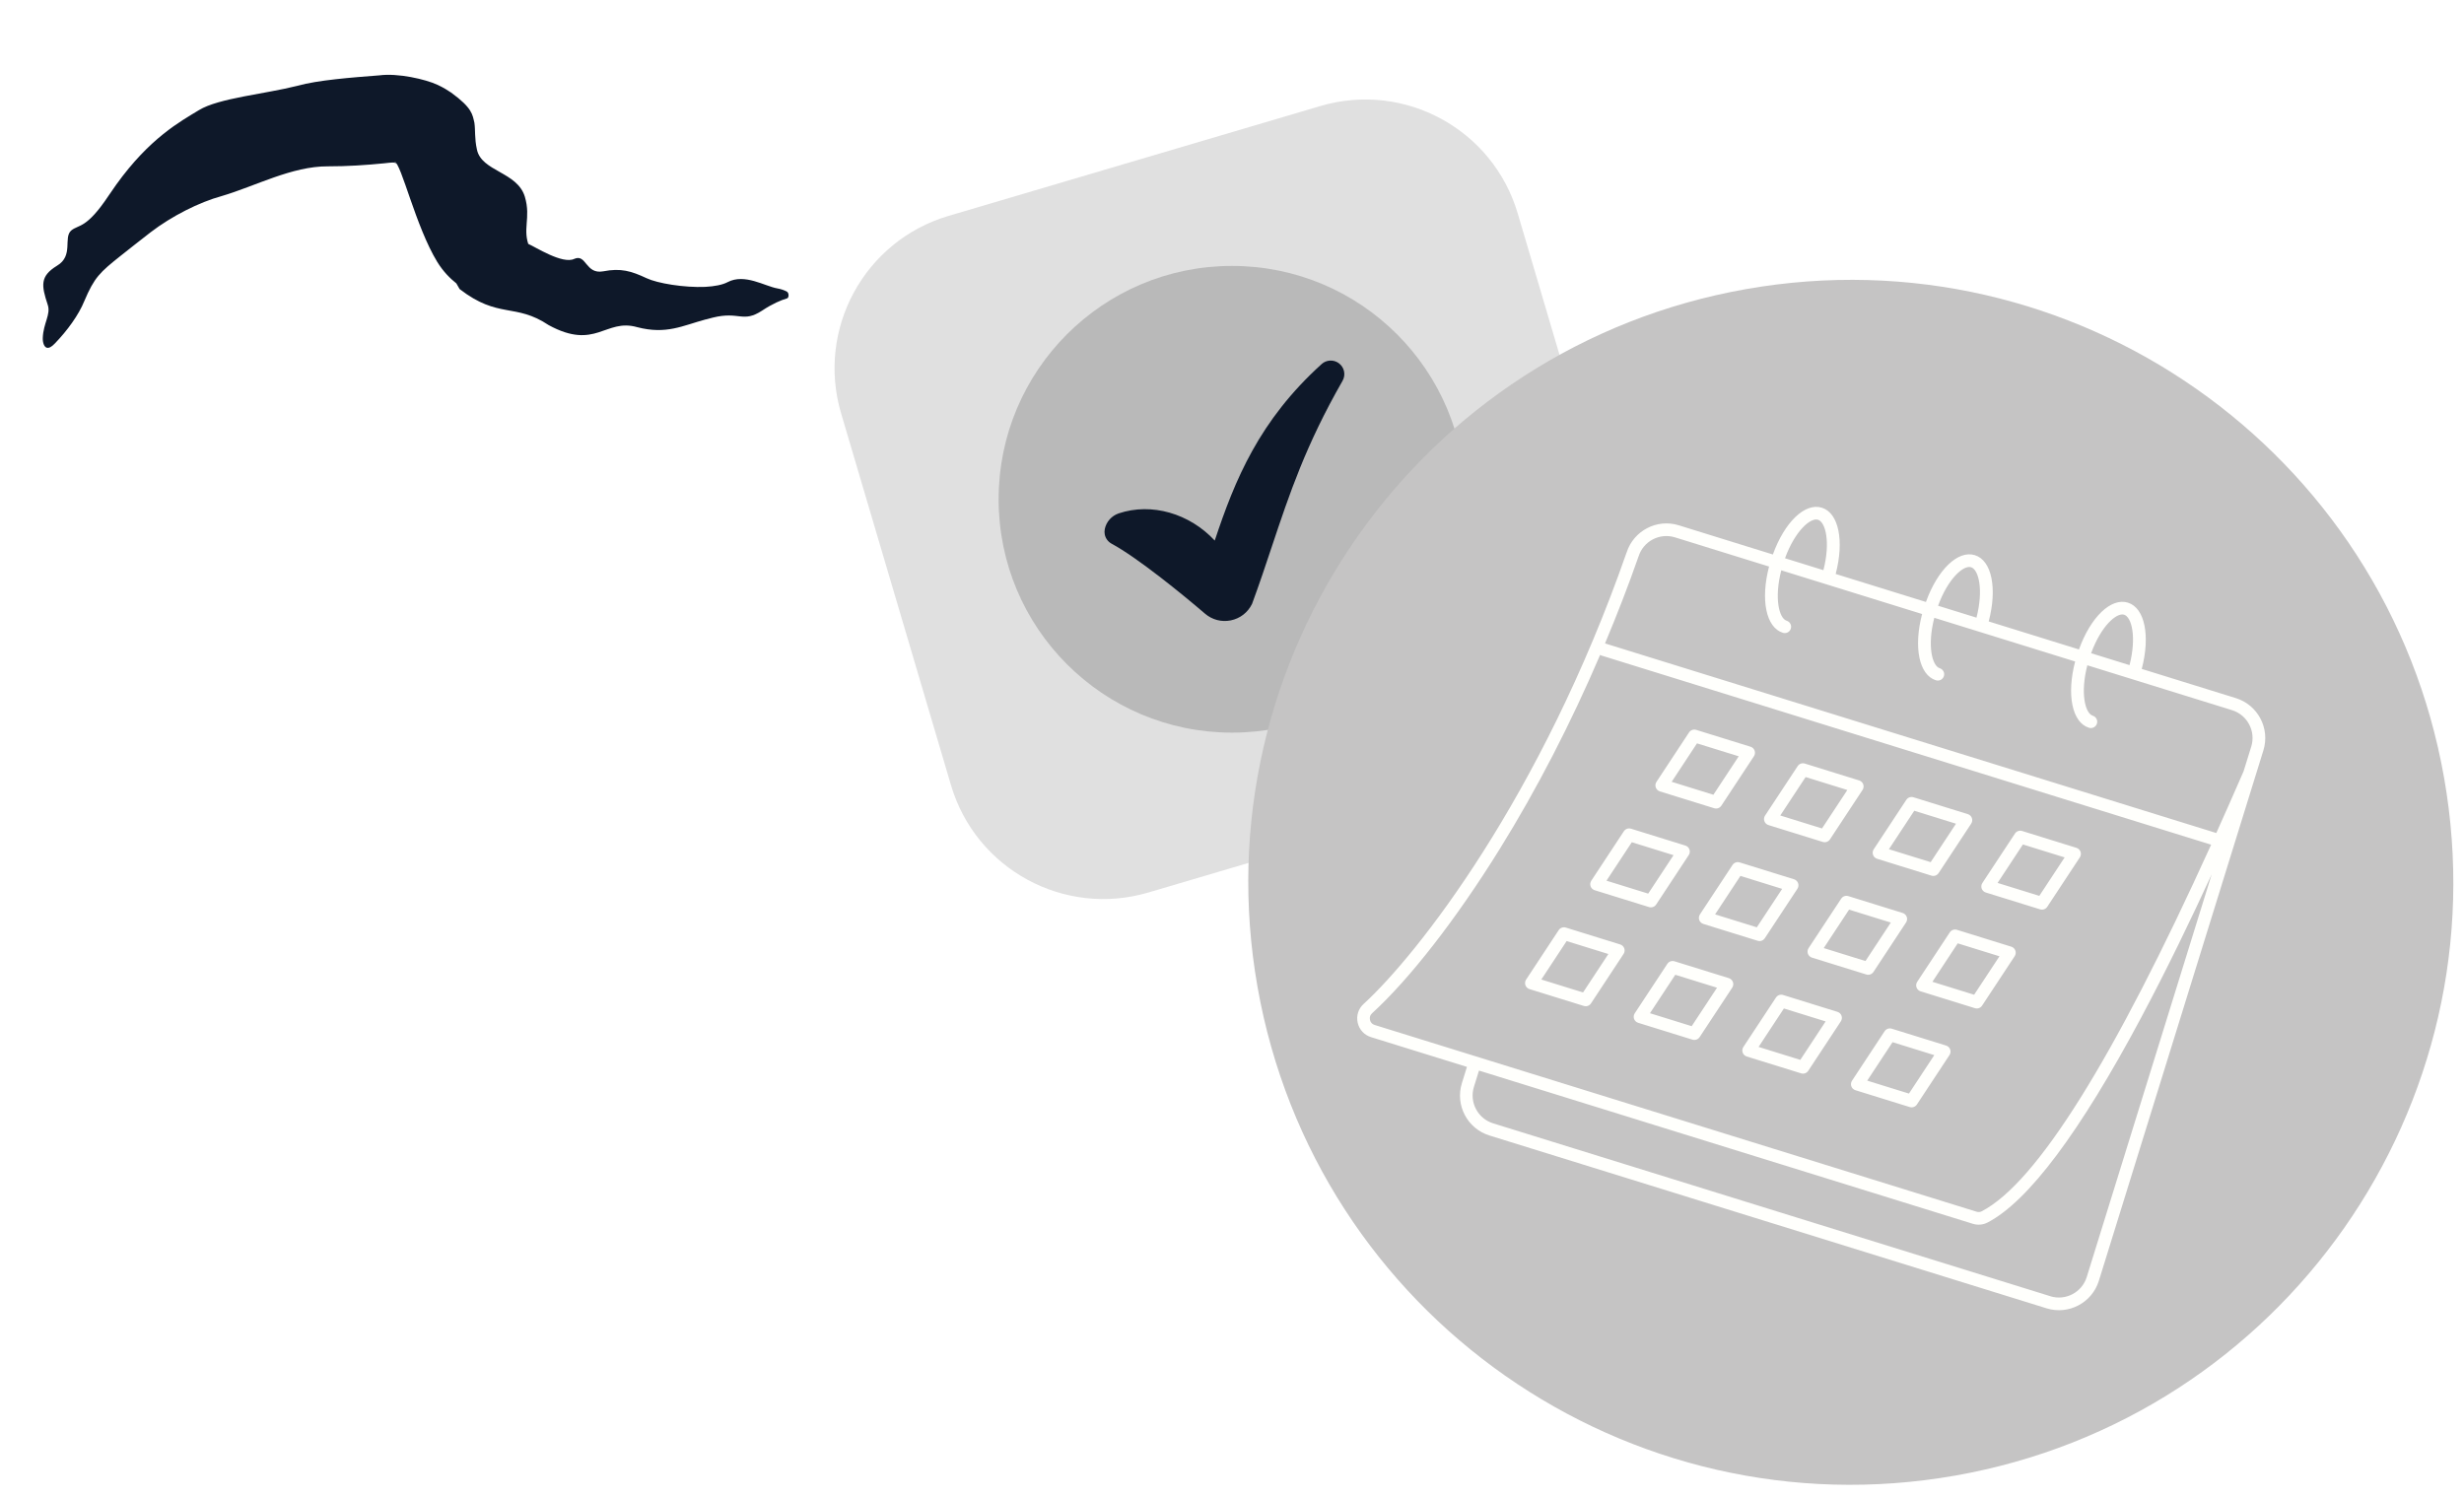
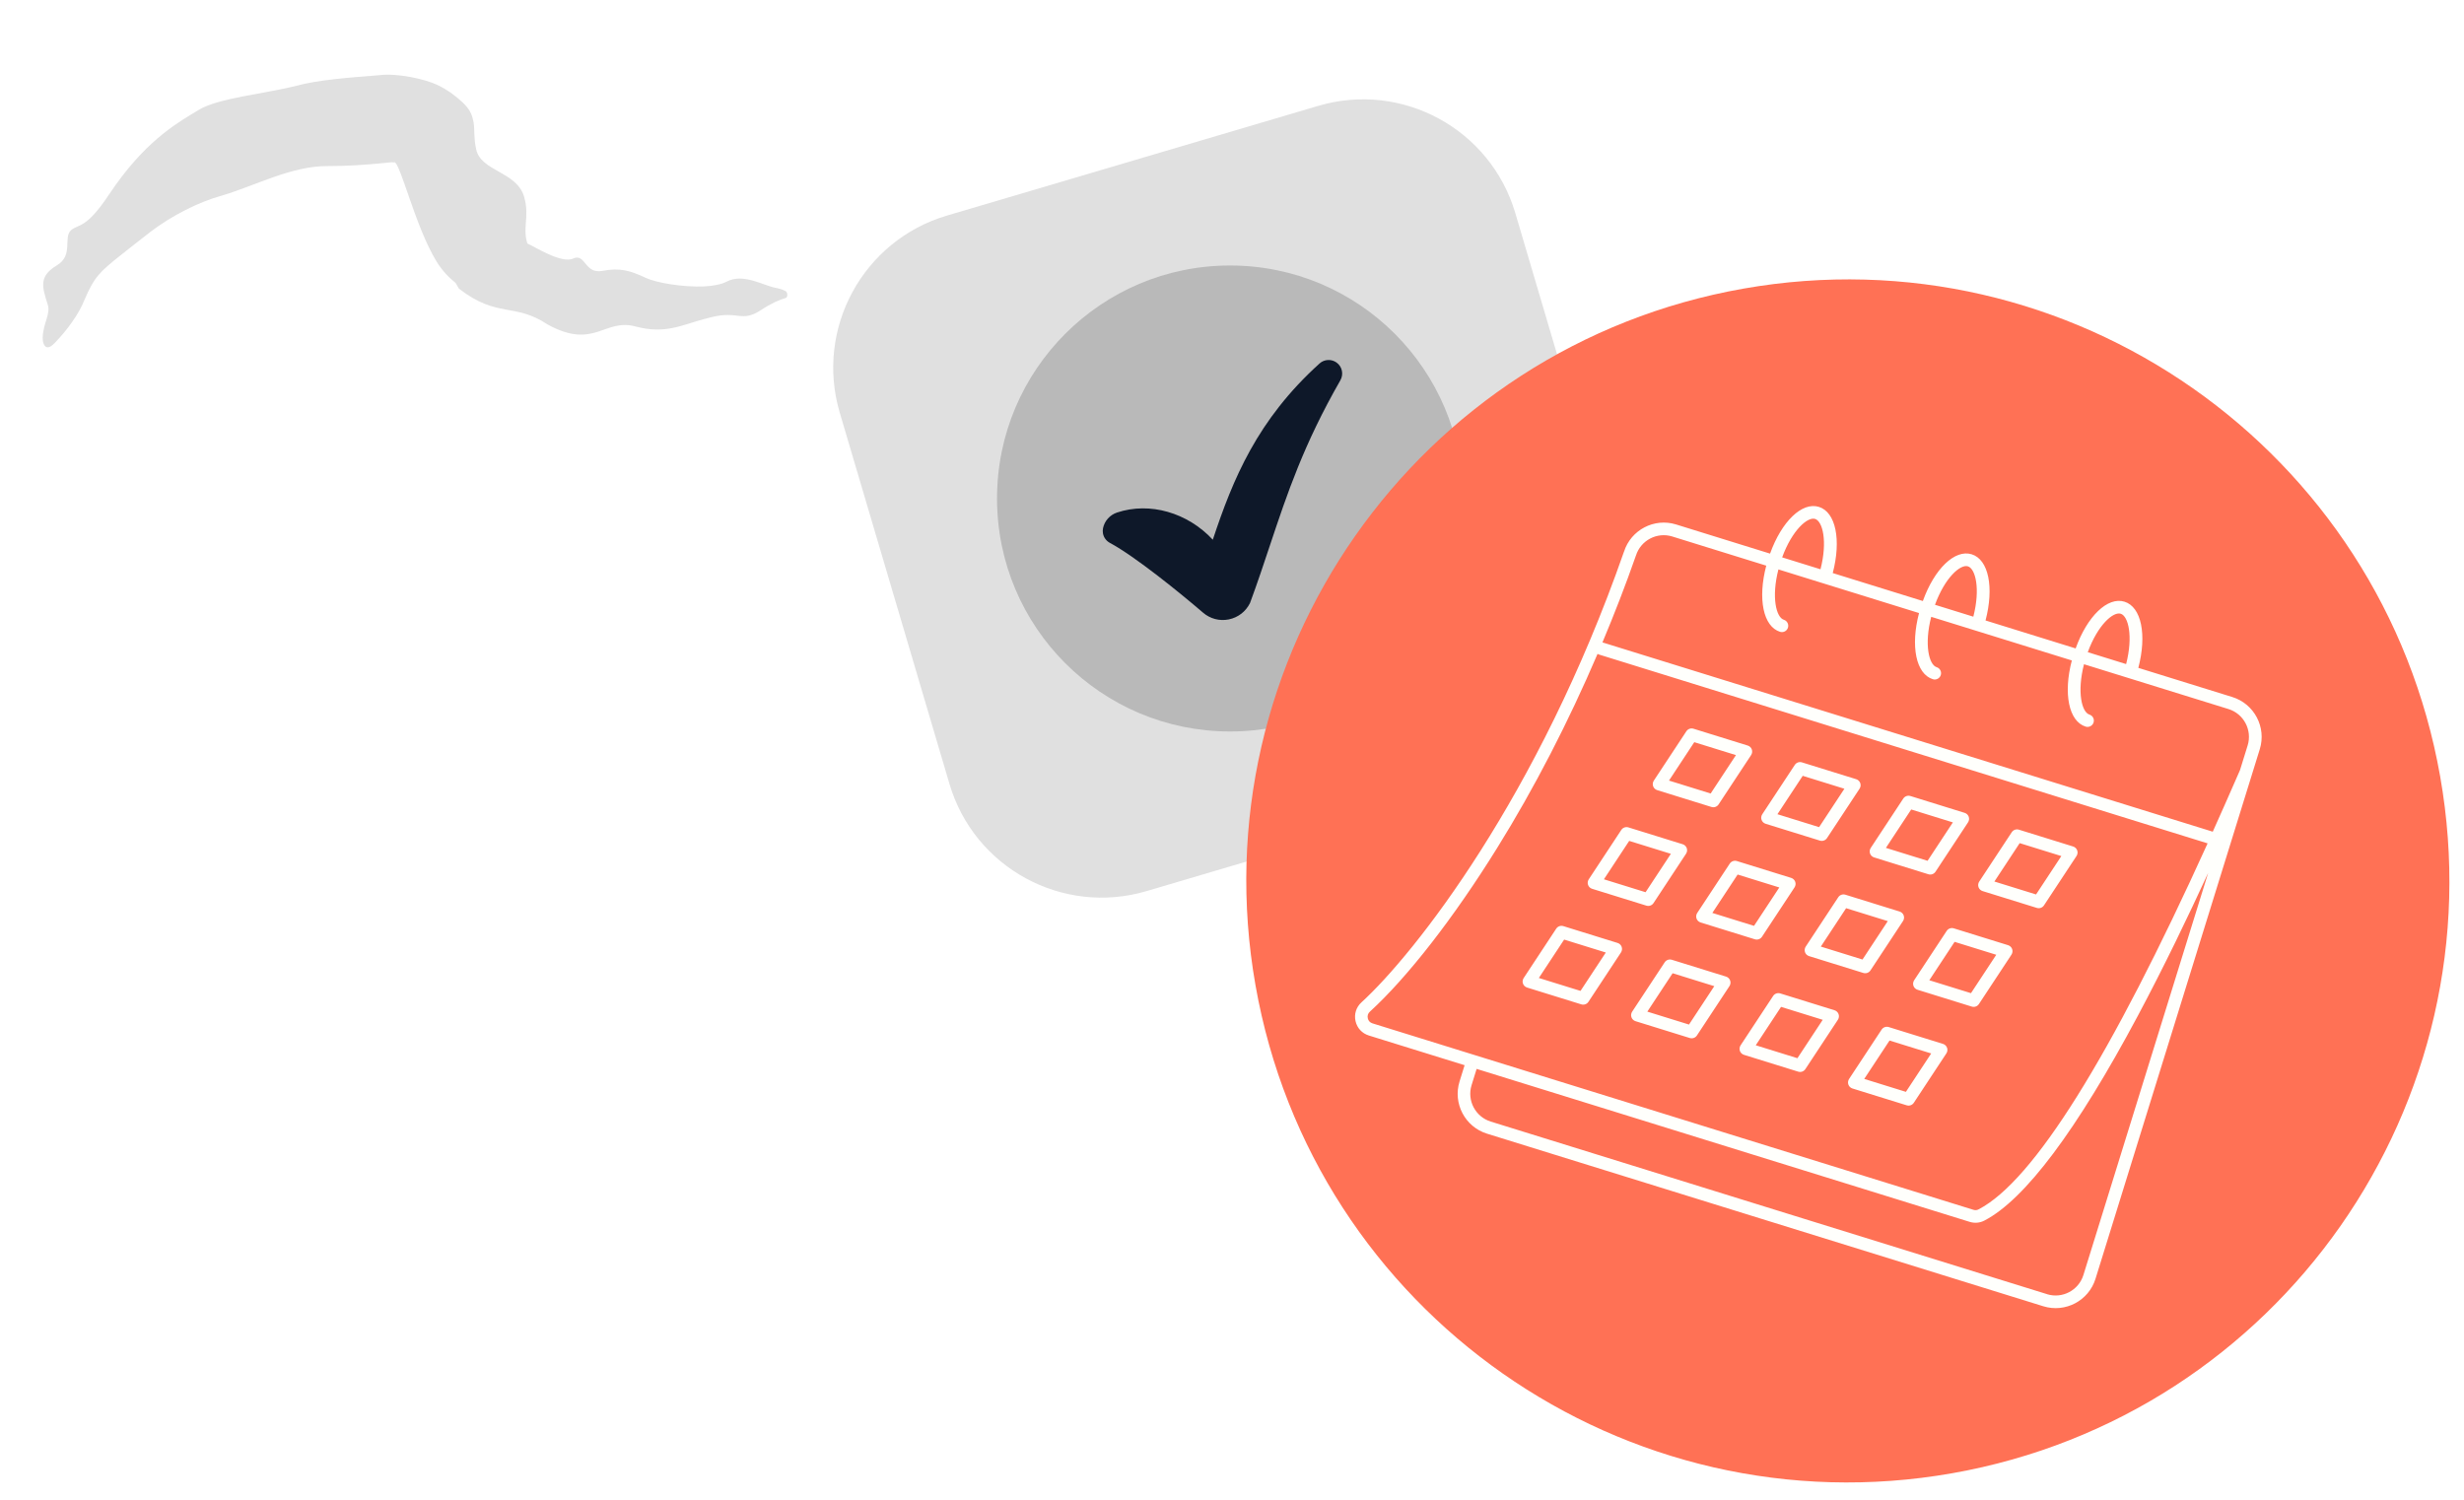
- <svg xmlns="http://www.w3.org/2000/svg" width="454" height="276" viewBox="0 0 454 276" fill="none">
-   <rect x="146.677" y="48.086" width="130" height="130" rx="29.279" transform="rotate(-16.4636 146.677 48.0864)" fill="#E0E0E0" />
-   <circle cx="227" cy="92" r="43" fill="#B9B9B9" />
-   <circle cx="341.016" cy="162.583" r="111" transform="rotate(-9.99613 341.016 162.583)" fill="#C5C4C4" />
-   <path d="M411.969 128.642L394.624 123.26C396.225 117.163 395.196 112.017 392.073 111.048C388.949 110.079 385.186 113.745 383.057 119.671L366.426 114.512C368.027 108.414 366.998 103.268 363.875 102.299C360.751 101.33 356.988 104.996 354.859 110.923L338.229 105.763C339.829 99.665 338.8 94.52 335.677 93.551C332.554 92.582 328.79 96.248 326.661 102.174L309.316 96.793C305.288 95.543 300.995 97.791 299.713 101.802C299.711 101.809 299.702 101.814 299.698 101.827C283.914 147.028 261.104 175.995 251.246 185C250.278 185.885 249.872 187.169 250.16 188.452C250.444 189.726 251.366 190.721 252.611 191.107L270.289 196.592L269.355 199.6C268.097 203.655 270.375 207.973 274.424 209.229L377.091 241.082C381.147 242.341 385.464 240.062 386.721 236.014L417.038 138.272C418.297 134.217 416.018 129.898 411.969 128.642ZM391.376 113.271C392.771 113.704 393.7 117.394 392.372 122.562L385.296 120.366C387.127 115.354 389.981 112.839 391.376 113.271ZM363.177 104.522C364.572 104.955 365.501 108.645 364.174 113.813L357.097 111.617C358.928 106.605 361.782 104.09 363.177 104.522ZM334.973 95.772C336.368 96.204 337.297 99.894 335.97 105.062L328.893 102.866C330.724 97.855 333.578 95.339 334.973 95.772ZM308.613 99.014L325.958 104.395C324.357 110.493 325.386 115.638 328.509 116.607C329.122 116.797 329.772 116.455 329.965 115.836C330.155 115.223 329.812 114.572 329.2 114.382C327.805 113.949 326.876 110.26 328.203 105.092L354.155 113.144C352.554 119.241 353.583 124.387 356.706 125.356C357.319 125.546 357.976 125.205 358.169 124.586C358.359 123.974 358.016 123.323 357.397 123.131C356.002 122.698 355.073 119.008 356.4 113.841L382.352 121.892C380.751 127.99 381.78 133.135 384.903 134.105C385.516 134.295 386.174 133.954 386.366 133.335C386.556 132.722 386.213 132.072 385.594 131.879C384.199 131.447 383.27 127.757 384.597 122.589L411.265 130.863C414.089 131.739 415.675 134.753 414.799 137.577L413.387 142.129L412.772 143.534C411.273 146.971 409.805 150.282 408.36 153.497L295.73 118.559C297.939 113.292 300.011 107.96 301.886 102.589L301.893 102.568C301.895 102.562 301.904 102.557 301.906 102.55C302.782 99.726 305.796 98.14 308.619 99.016L308.613 99.014ZM252.425 187.93C252.318 187.457 252.449 187.035 252.812 186.708C259.755 180.366 268.331 169.338 276.329 156.446C283.183 145.414 289.435 133.269 294.828 120.673C294.892 120.708 294.944 120.754 295.019 120.777L407.41 155.648C389.473 195.213 375.273 217.923 365.158 223.19C364.837 223.359 364.538 223.386 364.191 223.278L253.291 188.87C252.828 188.727 252.526 188.402 252.42 187.929L252.425 187.93ZM377.776 238.847L275.109 206.993C272.285 206.117 270.699 203.104 271.575 200.28L272.508 197.272L363.498 225.503C364.423 225.79 365.374 225.704 366.228 225.261C373.718 221.363 383.248 208.632 394.554 187.435C399.409 178.326 403.862 169.047 407.515 161.097L384.486 235.319C383.61 238.143 380.597 239.73 377.773 238.854L377.776 238.847ZM365.887 164.458L375.897 167.563C376.393 167.717 376.93 167.526 377.214 167.092L383.219 157.982C383.417 157.678 383.47 157.291 383.346 156.947C383.221 156.602 382.945 156.338 382.591 156.228L372.582 153.123C372.085 152.968 371.548 153.16 371.265 153.594L365.26 162.704C365.062 163.008 365.009 163.394 365.133 163.739C365.258 164.083 365.533 164.348 365.887 164.458ZM372.728 155.607L380.418 157.993L375.75 165.079L368.061 162.693L372.728 155.607ZM345.868 158.246L355.877 161.352C356.374 161.506 356.911 161.315 357.195 160.88L363.199 151.77C363.398 151.467 363.451 151.08 363.326 150.736C363.202 150.391 362.926 150.127 362.572 150.017L352.563 146.911C352.066 146.757 351.529 146.949 351.245 147.383L345.241 156.493C345.042 156.797 344.989 157.183 345.114 157.528C345.238 157.872 345.514 158.137 345.868 158.246ZM352.709 149.396L360.398 151.782L355.731 158.867L348.042 156.482L352.709 149.396ZM325.849 152.035L335.858 155.141C336.355 155.295 336.892 155.103 337.175 154.669L343.18 145.559C343.378 145.255 343.431 144.869 343.307 144.524C343.182 144.18 342.906 143.915 342.553 143.806L332.543 140.7C332.046 140.546 331.51 140.737 331.226 141.172L325.221 150.282C325.023 150.585 324.97 150.972 325.094 151.316C325.219 151.661 325.495 151.925 325.849 152.035ZM332.69 143.185L340.379 145.57L335.711 152.656L328.022 150.27L332.69 143.185ZM305.836 145.826L315.846 148.932C316.342 149.086 316.879 148.894 317.163 148.46L323.167 139.35C323.366 139.046 323.419 138.66 323.294 138.315C323.17 137.971 322.894 137.706 322.54 137.596L312.531 134.491C312.034 134.337 311.497 134.528 311.213 134.962L305.209 144.072C305.01 144.376 304.958 144.763 305.082 145.107C305.206 145.452 305.482 145.716 305.836 145.826ZM312.677 136.976L320.366 139.361L315.699 146.447L308.01 144.061L312.677 136.976ZM353.125 181.951C353.249 182.295 353.525 182.56 353.879 182.67L363.889 185.775C364.385 185.929 364.922 185.738 365.206 185.304L371.21 176.194C371.409 175.89 371.462 175.503 371.337 175.159C371.213 174.814 370.937 174.55 370.583 174.44L360.574 171.334C360.077 171.18 359.54 171.372 359.256 171.806L353.252 180.916C353.053 181.22 353.001 181.606 353.125 181.951ZM360.718 173.826L368.407 176.212L363.74 183.297L356.051 180.912L360.718 173.826ZM333.112 175.741C333.236 176.086 333.512 176.351 333.866 176.46L343.876 179.566C344.372 179.72 344.909 179.528 345.193 179.094L351.197 169.984C351.396 169.68 351.449 169.294 351.324 168.95C351.2 168.605 350.924 168.34 350.57 168.231L340.561 165.125C340.064 164.971 339.527 165.163 339.243 165.597L333.239 174.707C333.04 175.011 332.988 175.397 333.112 175.741ZM340.698 167.615L348.388 170L343.72 177.086L336.031 174.7L340.698 167.615ZM313.092 169.53C313.217 169.875 313.493 170.139 313.846 170.249L323.856 173.354C324.353 173.509 324.889 173.317 325.173 172.883L331.178 163.773C331.376 163.469 331.429 163.083 331.305 162.738C331.18 162.394 330.904 162.129 330.551 162.019L320.541 158.914C320.044 158.76 319.508 158.951 319.224 159.385L313.219 168.495C313.021 168.799 312.968 169.186 313.092 169.53ZM320.679 161.403L328.368 163.789L323.7 170.874L316.011 168.489L320.679 161.403ZM293.827 164.038L303.837 167.143C304.333 167.297 304.87 167.106 305.154 166.672L311.158 157.562C311.357 157.258 311.41 156.871 311.285 156.527C311.161 156.183 310.885 155.918 310.531 155.808L300.522 152.703C300.025 152.548 299.488 152.74 299.204 153.174L293.2 162.284C293.001 162.588 292.949 162.974 293.073 163.319C293.197 163.663 293.473 163.928 293.827 164.038ZM300.666 155.194L308.355 157.58L303.688 164.665L295.999 162.28L300.666 155.194ZM358.572 192.659L348.563 189.554C348.066 189.4 347.529 189.591 347.245 190.025L341.241 199.135C341.042 199.439 340.989 199.826 341.114 200.17C341.238 200.515 341.514 200.779 341.868 200.889L351.877 203.995C352.374 204.149 352.911 203.957 353.195 203.523L359.199 194.413C359.398 194.109 359.451 193.723 359.326 193.378C359.202 193.034 358.926 192.769 358.572 192.659ZM351.731 201.51L344.042 199.124L348.709 192.039L356.399 194.424L351.731 201.51ZM338.553 186.448L328.544 183.343C328.047 183.189 327.51 183.38 327.226 183.814L321.222 192.924C321.023 193.228 320.971 193.615 321.095 193.959C321.219 194.303 321.495 194.568 321.849 194.678L331.859 197.783C332.355 197.938 332.892 197.746 333.176 197.312L339.18 188.202C339.379 187.898 339.432 187.512 339.307 187.167C339.183 186.823 338.907 186.558 338.553 186.448ZM331.712 195.299L324.023 192.913L328.69 185.827L336.38 188.213L331.712 195.299ZM318.541 180.239L308.532 177.134C308.035 176.98 307.498 177.171 307.214 177.605L301.21 186.715C301.011 187.019 300.959 187.406 301.083 187.75C301.207 188.094 301.483 188.359 301.837 188.469L311.846 191.574C312.343 191.729 312.88 191.537 313.164 191.103L319.168 181.993C319.367 181.689 319.42 181.303 319.295 180.958C319.171 180.614 318.895 180.349 318.541 180.239ZM311.7 189.09L304.011 186.704L308.678 179.618L316.368 182.004L311.7 189.09ZM281.818 182.258L291.827 185.363C292.324 185.517 292.861 185.326 293.145 184.892L299.149 175.782C299.348 175.478 299.401 175.091 299.276 174.747C299.152 174.403 298.876 174.138 298.522 174.028L288.513 170.923C288.016 170.768 287.479 170.96 287.195 171.394L281.191 180.504C280.992 180.808 280.939 181.194 281.064 181.539C281.188 181.883 281.464 182.148 281.818 182.258ZM288.659 173.407L296.348 175.793L291.681 182.879L283.992 180.493L288.659 173.407Z" fill="#FFFFFC" />
-   <path d="M246.65 66.904C245.701 66.229 244.395 66.301 243.54 67.065C232.017 77.474 227.543 88.398 223.82 99.609C219.164 94.602 212.195 92.582 206.144 94.593C204.831 95.035 203.839 96.134 203.563 97.473C203.491 97.812 203.491 98.157 203.555 98.481C203.698 99.199 204.157 99.834 204.836 100.197C209.511 102.71 217.841 109.483 222.031 113.081C223.342 114.204 225.06 114.657 226.751 114.321L226.787 114.314C228.501 113.961 229.915 112.86 230.686 111.291C230.694 111.27 230.704 111.256 230.708 111.238C232.078 107.523 233.246 104.013 234.376 100.614C237.572 91.04 240.588 82.003 247.364 70.186C248.006 69.061 247.698 67.651 246.65 66.904Z" fill="#0E1829" />
-   <path d="M87.87 27.53C88.707 31.631 95.315 31.629 96.709 36.257C97.887 40.251 96.126 42.263 97.602 45.663L97.134 44.851C97.124 44.879 97.182 44.917 97.359 44.954C98.618 45.483 103.657 48.755 105.812 47.701C108.057 46.707 107.863 50.599 111.137 49.998C114.393 49.365 116.295 49.934 119.142 51.266C121.116 52.2 126.049 53.03 129.975 52.861L129.942 52.862C131.637 52.769 133.117 52.493 134.068 51.988C137.206 50.332 140.934 52.751 143.238 53.145C143.945 53.273 144.518 53.484 144.965 53.72C145.155 53.82 145.263 54.06 145.29 54.306C145.29 54.306 145.29 54.306 145.29 54.306C145.322 54.612 145.228 54.927 145.005 54.99C143.919 55.295 142.326 55.97 140.417 57.237C136.827 59.575 136.278 57.304 131.338 58.525C130.902 58.63 130.49 58.742 130.075 58.858L130.024 58.859C125.778 59.999 122.787 61.69 117.389 60.282C111.521 58.615 109.756 64.627 101.098 59.909C94.898 55.773 91.864 58.807 84.686 53.264L84.085 52.222C82.886 51.262 81.676 50.053 80.57 48.273C76.553 41.685 73.957 30.102 72.673 29.751C72.691 29.787 72.785 29.91 73.168 30.137C72.58 29.909 72.408 29.941 72.163 29.957C71.922 29.978 71.484 30.001 70.792 30.091C67.466 30.422 63.959 30.659 60.403 30.651C53.771 30.621 47.037 34.307 40.858 36.124C36.685 37.265 31.62 39.833 27.746 42.803C25.564 44.475 23.679 46.003 22.298 47.081C18.376 50.2 17.389 51.105 15.536 55.473C14.506 58.016 12.418 60.914 10.068 63.331C9.49 63.929 9.027 64.19 8.595 64.063C8.164 63.928 7.856 63.208 7.881 62.275C7.988 59.511 9.405 57.937 8.788 56.144C7.606 52.569 7.361 50.898 10.493 48.972C13.618 47.12 11.613 43.797 13.125 42.472C14.537 41.311 15.899 42.247 20.056 35.986C20.471 35.387 20.913 34.743 21.408 34.034C27.591 25.417 33.243 22.37 36.676 20.282C40.287 18.077 48.818 17.323 54.788 15.814C58.558 14.752 64.833 14.278 69.902 13.885C73.313 13.436 78.412 14.601 80.617 15.631C81.774 16.166 82.537 16.678 83.119 17.058C87.075 19.928 87.051 21.149 87.41 22.618C87.615 24.037 87.413 25.438 87.87 27.53Z" fill="#0E1829" />
+ <svg xmlns="http://www.w3.org/2000/svg" width="534" height="325" viewBox="0 0 534 325" fill="none">
+   <rect x="172.248" y="56.469" width="152.663" height="152.663" rx="34.384" transform="rotate(-16.4636 172.248 56.4695)" fill="#E0E0E0" />
+   <circle cx="266.573" cy="108.039" r="50.496" fill="#B9B9B9" />
+   <circle cx="400.466" cy="190.926" r="130.351" transform="rotate(-9.99613 400.466 190.926)" fill="#FF7155" />
+   <path d="M483.789 151.068L463.42 144.749C465.3 137.588 464.092 131.546 460.424 130.408C456.756 129.27 452.337 133.575 449.836 140.534L430.307 134.475C432.187 127.314 430.978 121.272 427.31 120.134C423.642 118.996 419.223 123.301 416.722 130.26L397.193 124.201C399.073 117.041 397.864 110.998 394.196 109.86C390.529 108.722 386.109 113.027 383.609 119.986L363.24 113.667C358.51 112.199 353.468 114.84 351.963 119.55C351.961 119.558 351.95 119.563 351.945 119.579C333.409 172.659 306.623 206.677 295.047 217.251C293.91 218.291 293.433 219.799 293.771 221.306C294.104 222.802 295.187 223.97 296.65 224.424L317.409 230.865L316.313 234.397C314.835 239.159 317.511 244.229 322.265 245.704L442.831 283.111C447.593 284.589 452.663 281.913 454.139 277.159L489.742 162.378C491.22 157.615 488.543 152.543 483.789 151.068ZM459.606 133.018C461.244 133.527 462.335 137.859 460.776 143.928L452.465 141.35C454.615 135.464 457.968 132.51 459.606 133.018ZM426.491 122.744C428.129 123.252 429.22 127.585 427.661 133.654L419.351 131.076C421.501 125.19 424.853 122.236 426.491 122.744ZM393.37 112.468C395.008 112.976 396.099 117.309 394.54 123.378L386.23 120.8C388.38 114.914 391.732 111.96 393.37 112.468ZM362.414 116.275L382.783 122.595C380.903 129.755 382.111 135.798 385.779 136.936C386.498 137.159 387.263 136.757 387.488 136.03C387.711 135.31 387.309 134.546 386.59 134.323C384.952 133.815 383.861 129.482 385.42 123.413L415.896 132.868C414.016 140.029 415.224 146.072 418.892 147.21C419.611 147.433 420.383 147.033 420.609 146.306C420.832 145.587 420.43 144.822 419.703 144.597C418.065 144.089 416.974 139.756 418.533 133.687L449.008 143.142C447.128 150.303 448.337 156.346 452.005 157.483C452.724 157.707 453.496 157.307 453.722 156.58C453.945 155.86 453.543 155.096 452.816 154.871C451.177 154.362 450.087 150.029 451.645 143.961L482.962 153.677C486.278 154.706 488.141 158.245 487.112 161.561L485.454 166.907L484.731 168.557C482.971 172.593 481.248 176.482 479.551 180.256L347.286 139.228C349.88 133.043 352.313 126.781 354.515 120.474L354.523 120.45C354.525 120.442 354.536 120.436 354.538 120.428C355.567 117.112 359.106 115.249 362.422 116.278L362.414 116.275ZM296.431 220.693C296.305 220.137 296.459 219.642 296.885 219.257C305.039 211.809 315.11 198.86 324.502 183.719C332.552 170.764 339.894 156.502 346.226 141.711C346.301 141.751 346.363 141.806 346.451 141.833L478.435 182.783C457.371 229.245 440.696 255.914 428.817 262.1C428.44 262.298 428.089 262.329 427.681 262.203L297.448 221.797C296.905 221.628 296.55 221.247 296.425 220.691L296.431 220.693ZM443.635 280.486L323.07 243.079C319.754 242.05 317.891 238.511 318.92 235.195L320.015 231.663L426.867 264.815C427.954 265.152 429.071 265.052 430.074 264.531C438.87 259.954 450.061 245.003 463.338 220.111C469.039 209.414 474.268 198.518 478.558 189.181L451.515 276.344C450.486 279.66 446.947 281.523 443.631 280.494L443.635 280.486ZM429.673 193.128L441.428 196.775C442.011 196.956 442.642 196.731 442.975 196.221L450.026 185.523C450.259 185.166 450.321 184.713 450.175 184.308C450.029 183.904 449.705 183.593 449.29 183.464L437.535 179.817C436.952 179.636 436.322 179.861 435.988 180.371L428.937 191.069C428.704 191.426 428.642 191.879 428.788 192.284C428.934 192.688 429.258 192.999 429.673 193.128ZM437.707 182.735L446.737 185.536L441.256 193.857L432.226 191.056L437.707 182.735ZM406.164 185.834L417.918 189.481C418.502 189.662 419.132 189.437 419.466 188.927L426.517 178.229C426.75 177.872 426.812 177.418 426.666 177.014C426.52 176.61 426.196 176.299 425.78 176.17L414.026 172.523C413.442 172.342 412.812 172.567 412.479 173.077L405.428 183.775C405.194 184.132 405.132 184.585 405.278 184.99C405.424 185.394 405.749 185.705 406.164 185.834ZM414.198 175.441L423.227 178.242L417.746 186.563L408.717 183.762L414.198 175.441ZM382.655 178.54L394.409 182.187C394.992 182.368 395.623 182.143 395.956 181.633L403.007 170.935C403.241 170.578 403.302 170.124 403.156 169.72C403.01 169.315 402.686 169.005 402.271 168.876L390.516 165.229C389.933 165.048 389.303 165.273 388.969 165.782L381.918 176.481C381.685 176.838 381.623 177.291 381.769 177.696C381.915 178.1 382.239 178.411 382.655 178.54ZM390.688 168.147L399.718 170.948L394.237 179.269L385.207 176.468L390.688 168.147ZM359.153 171.248L370.908 174.895C371.491 175.076 372.121 174.852 372.455 174.342L379.506 163.644C379.739 163.287 379.801 162.833 379.655 162.428C379.509 162.024 379.185 161.713 378.77 161.584L367.015 157.937C366.432 157.756 365.801 157.981 365.468 158.491L358.417 169.189C358.184 169.546 358.122 170 358.268 170.404C358.414 170.809 358.738 171.12 359.153 171.248ZM367.187 160.855L376.217 163.657L370.735 171.978L361.706 169.176L367.187 160.855ZM414.686 213.671C414.832 214.075 415.156 214.386 415.572 214.515L427.326 218.162C427.91 218.343 428.54 218.118 428.873 217.608L435.924 206.91C436.158 206.553 436.22 206.099 436.074 205.695C435.928 205.29 435.604 204.98 435.188 204.851L423.434 201.204C422.85 201.023 422.22 201.248 421.887 201.757L414.836 212.456C414.602 212.813 414.54 213.266 414.686 213.671ZM423.603 204.13L432.633 206.931L427.152 215.252L418.122 212.45L423.603 204.13ZM391.184 206.379C391.33 206.784 391.654 207.094 392.07 207.223L403.824 210.87C404.408 211.051 405.038 210.826 405.372 210.317L412.423 199.618C412.656 199.261 412.718 198.808 412.572 198.403C412.426 197.999 412.102 197.688 411.686 197.559L399.932 193.912C399.348 193.731 398.718 193.956 398.385 194.466L391.334 205.164C391.1 205.521 391.038 205.975 391.184 206.379ZM400.093 196.835L409.123 199.637L403.642 207.958L394.612 205.156L400.093 196.835ZM367.675 199.085C367.821 199.489 368.145 199.8 368.56 199.929L380.315 203.576C380.898 203.757 381.528 203.532 381.862 203.022L388.913 192.324C389.146 191.967 389.208 191.513 389.062 191.109C388.916 190.704 388.592 190.394 388.176 190.265L376.422 186.618C375.839 186.437 375.208 186.662 374.875 187.172L367.824 197.87C367.59 198.227 367.528 198.68 367.675 199.085ZM376.583 189.541L385.613 192.343L380.132 200.664L371.102 197.862L376.583 189.541ZM345.051 192.635L356.805 196.282C357.389 196.463 358.019 196.238 358.352 195.728L365.403 185.03C365.637 184.673 365.699 184.219 365.553 183.815C365.407 183.41 365.083 183.1 364.667 182.971L352.913 179.324C352.329 179.143 351.699 179.368 351.366 179.877L344.315 190.576C344.081 190.933 344.019 191.386 344.165 191.791C344.311 192.195 344.635 192.506 345.051 192.635ZM353.082 182.25L362.112 185.051L356.631 193.372L347.601 190.571L353.082 182.25ZM421.083 226.246L409.329 222.599C408.745 222.418 408.115 222.643 407.782 223.153L400.73 233.851C400.497 234.208 400.435 234.662 400.581 235.066C400.727 235.471 401.051 235.782 401.467 235.911L413.221 239.558C413.805 239.739 414.435 239.514 414.768 239.004L421.819 228.306C422.053 227.949 422.115 227.495 421.969 227.091C421.823 226.686 421.499 226.375 421.083 226.246ZM413.049 236.64L404.02 233.838L409.501 225.517L418.53 228.319L413.049 236.64ZM397.574 218.952L385.82 215.306C385.236 215.125 384.606 215.349 384.273 215.859L377.222 226.557C376.988 226.914 376.926 227.368 377.072 227.773C377.218 228.177 377.542 228.488 377.958 228.617L389.712 232.264C390.296 232.445 390.926 232.22 391.259 231.71L398.311 221.012C398.544 220.655 398.606 220.201 398.46 219.797C398.314 219.392 397.99 219.081 397.574 218.952ZM389.54 229.346L380.511 226.544L385.992 218.223L395.022 221.025L389.54 229.346ZM374.073 211.661L362.319 208.014C361.736 207.833 361.105 208.058 360.772 208.568L353.721 219.266C353.487 219.623 353.425 220.077 353.571 220.481C353.718 220.886 354.042 221.196 354.457 221.325L366.212 224.972C366.795 225.153 367.425 224.928 367.759 224.419L374.81 213.72C375.043 213.364 375.105 212.91 374.959 212.505C374.813 212.101 374.489 211.79 374.073 211.661ZM366.04 222.054L357.01 219.253L362.491 210.932L371.521 213.734L366.04 222.054ZM330.948 214.031L342.703 217.678C343.286 217.859 343.916 217.634 344.25 217.125L351.301 206.426C351.534 206.069 351.596 205.616 351.45 205.211C351.304 204.807 350.98 204.496 350.564 204.367L338.81 200.72C338.227 200.539 337.596 200.764 337.263 201.274L330.212 211.972C329.978 212.329 329.916 212.783 330.062 213.187C330.209 213.592 330.533 213.902 330.948 214.031ZM338.982 203.638L348.012 206.44L342.53 214.76L333.501 211.959L338.982 203.638Z" fill="#FFFFFC" />
+   <path d="M289.649 78.567C288.535 77.775 287.002 77.859 285.997 78.757C272.466 90.981 267.211 103.808 262.839 116.974C257.371 111.094 249.188 108.722 242.081 111.083C240.539 111.603 239.375 112.894 239.05 114.466C238.966 114.864 238.966 115.269 239.042 115.65C239.21 116.492 239.748 117.238 240.545 117.665C246.036 120.615 255.818 128.569 260.738 132.795C262.278 134.114 264.296 134.646 266.282 134.251L266.323 134.243C268.337 133.828 269.997 132.536 270.903 130.693C270.912 130.668 270.923 130.652 270.928 130.631C272.538 126.268 273.908 122.146 275.236 118.154C278.988 106.912 282.53 96.299 290.488 82.422C291.241 81.101 290.88 79.445 289.649 78.567Z" fill="#0E1829" />
+   <path d="M103.188 32.329C104.171 37.145 111.931 37.144 113.568 42.578C114.952 47.268 112.884 49.63 114.617 53.624L114.067 52.67C114.056 52.703 114.124 52.748 114.331 52.791C115.81 53.413 121.728 57.255 124.259 56.017C126.894 54.849 126.667 59.42 130.512 58.714C134.335 57.971 136.569 58.639 139.912 60.204C142.231 61.3 148.023 62.275 152.633 62.077L152.595 62.078C154.585 61.968 156.324 61.644 157.441 61.052C161.125 59.106 165.503 61.948 168.209 62.41C169.039 62.56 169.712 62.808 170.237 63.085C170.46 63.203 170.587 63.485 170.618 63.773C170.618 63.774 170.618 63.774 170.618 63.774C170.657 64.133 170.546 64.503 170.284 64.577C169.008 64.935 167.138 65.727 164.896 67.216C160.681 69.962 160.036 67.295 154.234 68.728C153.722 68.851 153.238 68.982 152.752 69.119L152.691 69.12C147.705 70.459 144.192 72.444 137.854 70.791C130.963 68.834 128.89 75.894 118.723 70.353C111.441 65.496 107.879 69.059 99.45 62.55L98.744 61.326C97.336 60.199 95.915 58.779 94.616 56.688C89.898 48.952 86.85 35.349 85.342 34.938C85.363 34.98 85.474 35.125 85.924 35.391C85.233 35.123 85.031 35.16 84.743 35.179C84.46 35.204 83.946 35.231 83.133 35.338C79.227 35.725 75.109 36.004 70.933 35.995C63.145 35.959 55.237 40.288 47.981 42.421C43.081 43.761 37.132 46.777 32.583 50.265C30.021 52.228 27.807 54.023 26.185 55.289C21.579 58.952 20.42 60.015 18.244 65.144C17.035 68.13 14.582 71.534 11.823 74.372C11.144 75.074 10.6 75.38 10.093 75.231C9.587 75.073 9.225 74.227 9.255 73.132C9.38 69.886 11.044 68.037 10.32 65.932C8.931 61.734 8.644 59.771 12.322 57.509C15.992 55.334 13.637 51.433 15.413 49.876C17.071 48.513 18.67 49.612 23.552 42.26C24.039 41.556 24.558 40.8 25.14 39.968C32.401 29.849 39.039 26.269 43.069 23.818C47.311 21.229 57.328 20.343 64.339 18.572C68.767 17.324 76.135 16.768 82.088 16.306C86.094 15.779 92.082 17.146 94.671 18.356C96.029 18.984 96.925 19.585 97.609 20.032C102.255 23.402 102.227 24.837 102.648 26.561C102.888 28.228 102.652 29.873 103.188 32.329Z" fill="#E0E0E0" />
</svg>
